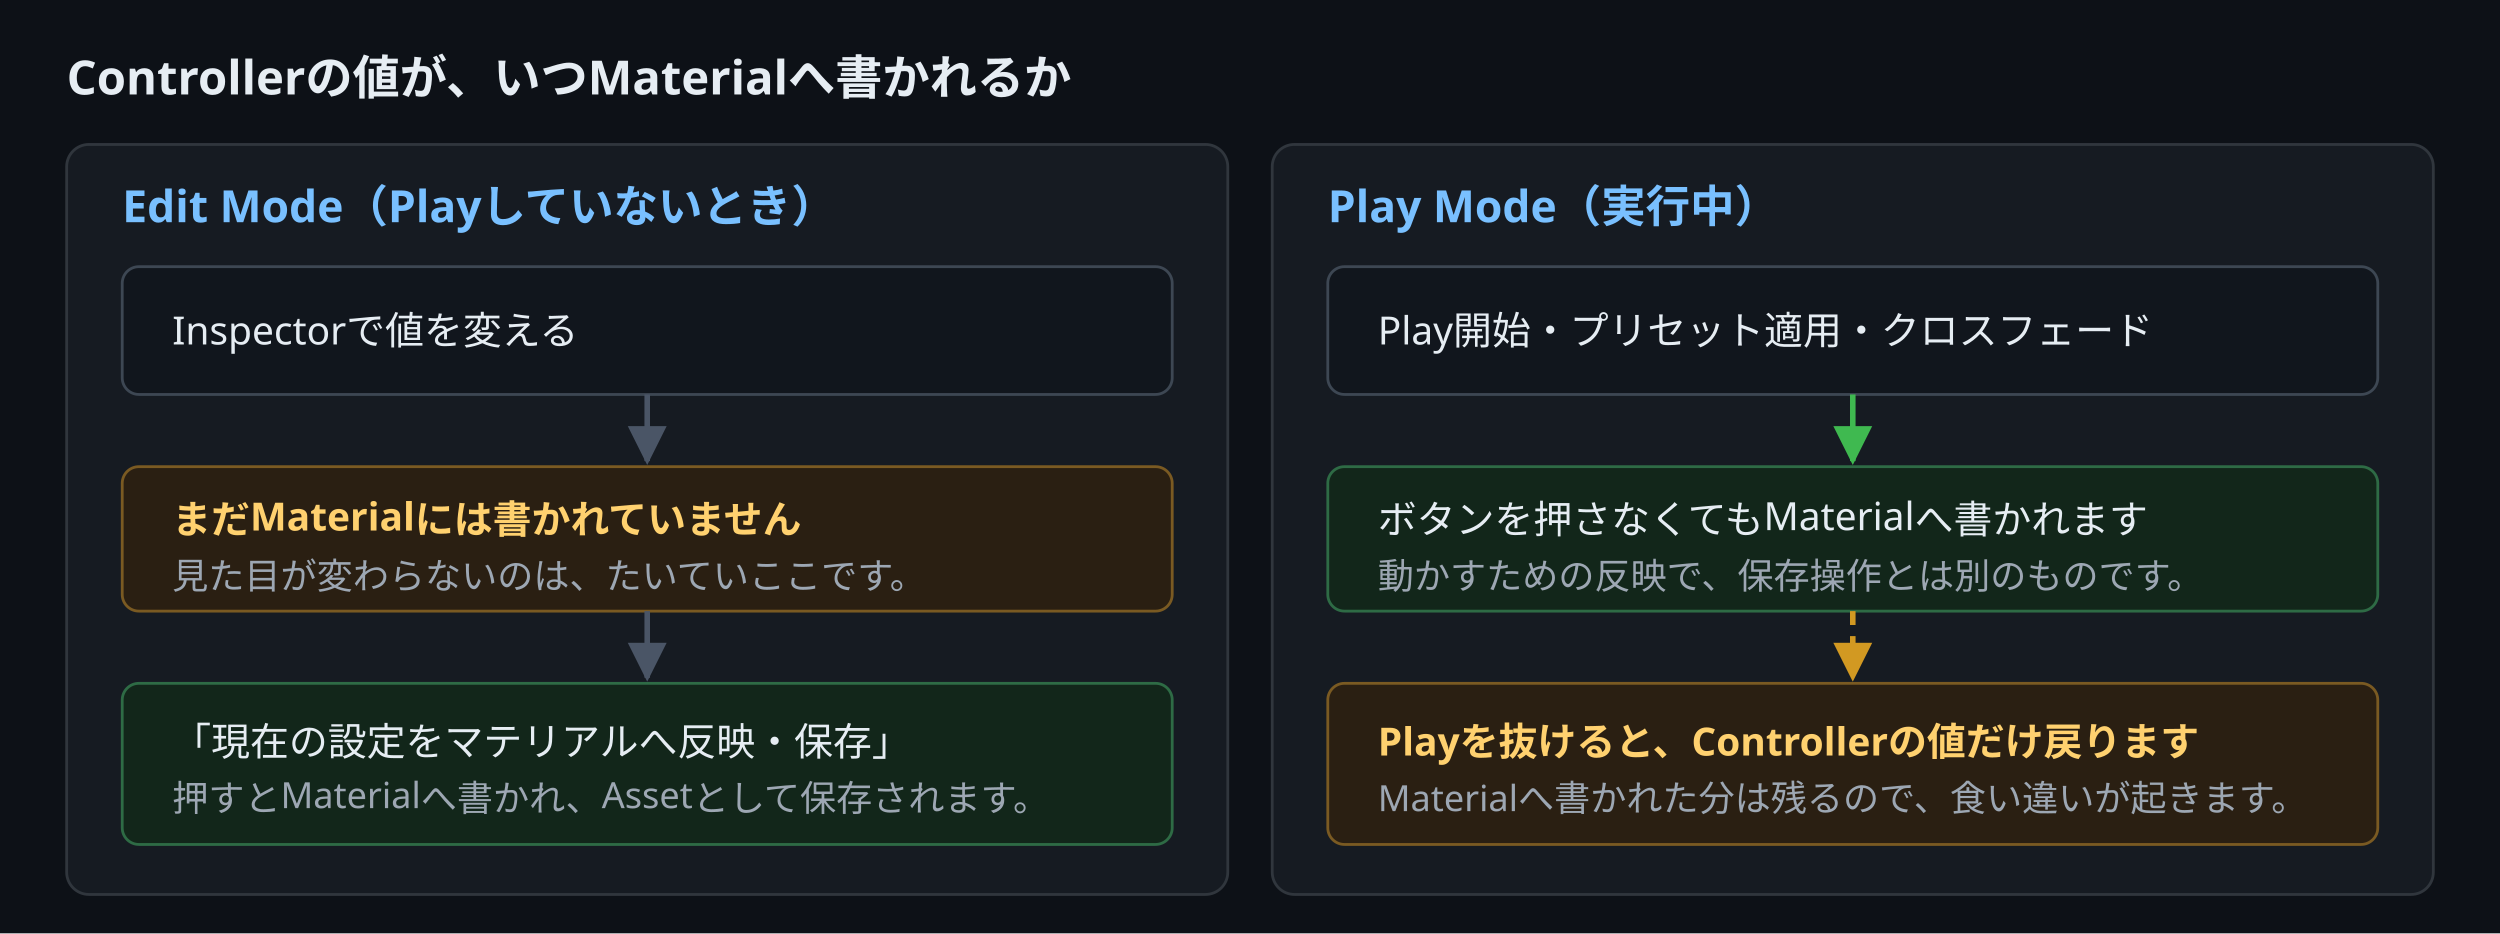
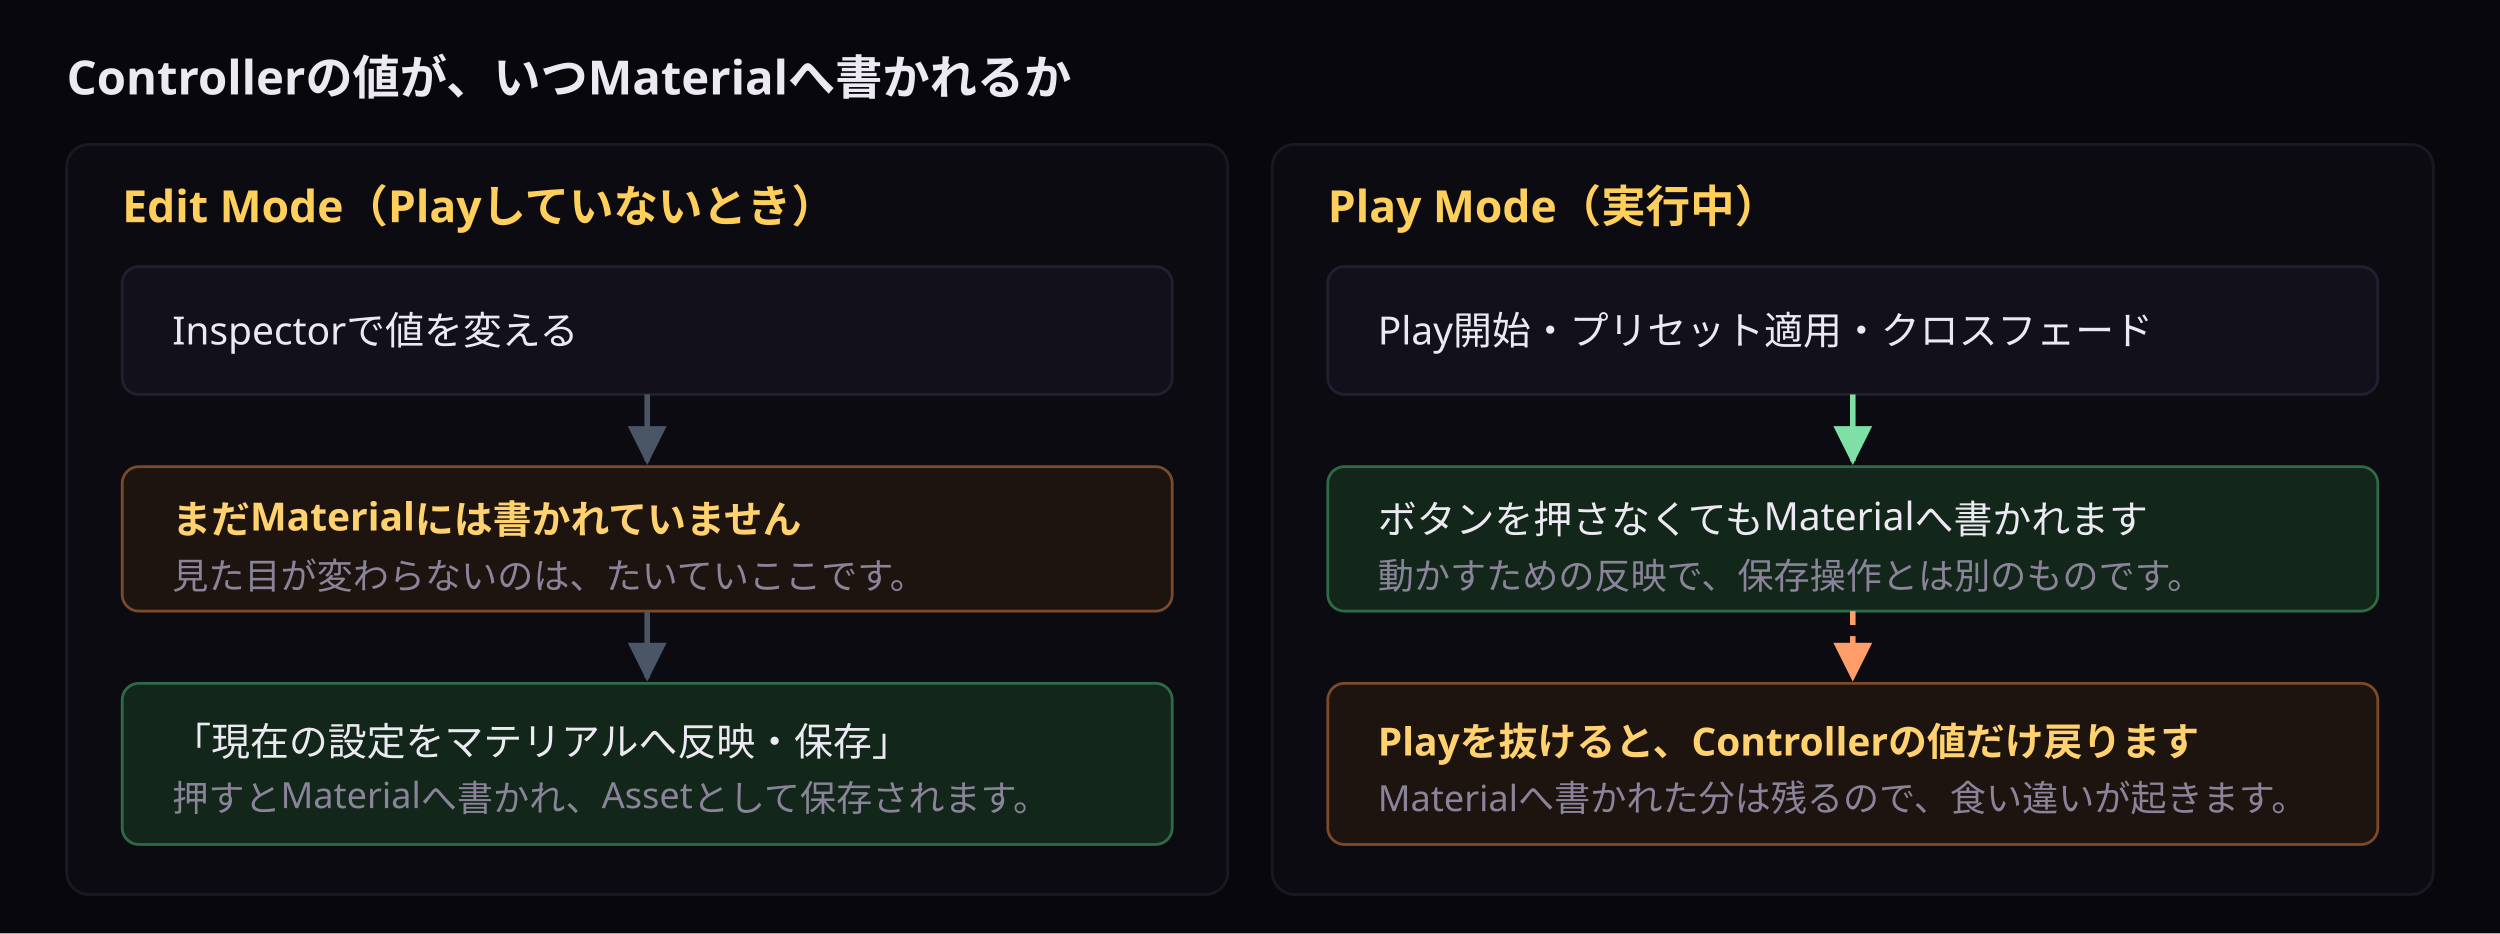
<svg xmlns="http://www.w3.org/2000/svg" viewBox="0 0 900 336" role="img" aria-label="Edit ModeとPlay Modeで、Controllerの設定がMaterialへ書かれる仕組みの違い">
  <style>
-  .bg{fill:#0d1117}
-  .lane{fill:#161b22;stroke:#30363d;stroke-width:1}
-  .box{fill:#11161d;stroke:#3d4753;stroke-width:1}
-  .warn{fill:#2a1f12;stroke:#7a5a22;stroke-width:1}
+  .bg{fill:#08070b}
+  .lane{fill:#0d0b12;stroke:#1b1823;stroke-width:1}
+  .box{fill:#12101a;stroke:#241f30;stroke-width:1}
+  .warn{fill:#1d1410;stroke:#7a4a2a;stroke-width:1}
 .btn{fill:#12261a;stroke:#2e6b45;stroke-width:1}
-  .t{fill:#e6edf3;font:14px "Segoe UI","Noto Sans JP",sans-serif}
-  .h{fill:#79c0ff;font:bold 16px "Segoe UI","Noto Sans JP",sans-serif}
-  .m{fill:#9da7b3;font:13px "Segoe UI","Noto Sans JP",sans-serif}
-  .warnt{fill:#ffd16f;font:bold 14px "Segoe UI","Noto Sans JP",sans-serif}
-  .ttl{fill:#e6edf3;font:bold 17px "Segoe UI","Noto Sans JP",sans-serif}
+  .t{fill:#ece9f2;font:14px "Segoe UI","Hiragino Kaku Gothic ProN","Yu Gothic UI","Meiryo",sans-serif}
+  .h{fill:#ffcf5c;font:bold 16px "Segoe UI","Hiragino Kaku Gothic ProN","Yu Gothic UI","Meiryo",sans-serif}
+  .m{fill:#8a8399;font:13px "Segoe UI","Hiragino Kaku Gothic ProN","Yu Gothic UI","Meiryo",sans-serif}
+  .warnt{fill:#ffd16f;font:bold 14px "Segoe UI","Hiragino Kaku Gothic ProN","Yu Gothic UI","Meiryo",sans-serif}
+  .ttl{fill:#ece9f2;font:bold 17px "Segoe UI","Hiragino Kaku Gothic ProN","Yu Gothic UI","Meiryo",sans-serif}
 .ar{stroke:#4a5566;stroke-width:2;fill:none;marker-end:url(#a)}
-  .arg{stroke:#3fb950;stroke-width:2;fill:none;marker-end:url(#g)}
-  .arr{stroke:#d29922;stroke-width:2;fill:none;stroke-dasharray:5 4;marker-end:url(#y)}
+  .arg{stroke:#7ee0a6;stroke-width:2;fill:none;marker-end:url(#g)}
+  .arr{stroke:#ff9d6b;stroke-width:2;fill:none;stroke-dasharray:5 4;marker-end:url(#y)}
</style>
  <defs>
    <marker id="a" viewBox="0 0 10 10" refX="9" refY="5" markerWidth="7" markerHeight="7" orient="auto">
      <path d="M0 0 L10 5 L0 10 z" fill="#4a5566" />
    </marker>
    <marker id="g" viewBox="0 0 10 10" refX="9" refY="5" markerWidth="7" markerHeight="7" orient="auto">
-       <path d="M0 0 L10 5 L0 10 z" fill="#3fb950" />
+       <path d="M0 0 L10 5 L0 10 z" fill="#7ee0a6" />
    </marker>
    <marker id="y" viewBox="0 0 10 10" refX="9" refY="5" markerWidth="7" markerHeight="7" orient="auto">
-       <path d="M0 0 L10 5 L0 10 z" fill="#d29922" />
+       <path d="M0 0 L10 5 L0 10 z" fill="#ff9d6b" />
    </marker>
  </defs>
  <rect class="bg" width="900" height="336" />
  <text class="ttl" x="24" y="34">Controllerの値が、いつMaterialへ書かれるか</text>
  <rect class="lane" x="24" y="52" width="418" height="270" rx="8" />
  <text class="h" x="44" y="80">Edit Mode（Playしていないとき）</text>
  <rect class="box" x="44" y="96" width="378" height="46" rx="6" />
  <text class="t" x="62" y="124">Inspectorで値を変える</text>
  <path class="ar" d="M233 142 L233 166" />
  <rect class="warn" x="44" y="168" width="378" height="52" rx="6" />
  <text class="warnt" x="62" y="192">まだMaterialには書かれていません</text>
  <text class="m" x="62" y="212">見た目が変わらないのは、たいていここです。</text>
  <path class="ar" d="M233 220 L233 244" />
  <rect class="btn" x="44" y="246" width="378" height="58" rx="6" />
  <text class="t" x="62" y="272">「現在の設定をマテリアルへ反映・保存」</text>
  <text class="m" x="62" y="292">押すとMaterialへ書かれ、Assetとして保存されます。</text>
  <rect class="lane" x="458" y="52" width="418" height="270" rx="8" />
  <text class="h" x="478" y="80">Play Mode（実行中）</text>
  <rect class="box" x="478" y="96" width="378" height="46" rx="6" />
  <text class="t" x="496" y="124">Play開始・プリセット適用・クロスフェード</text>
  <path class="arg" d="M667 142 L667 166" />
  <rect class="btn" x="478" y="168" width="378" height="52" rx="6" />
  <text class="t" x="496" y="192">ボタンを押さなくてもMaterialへ書かれます</text>
  <text class="m" x="496" y="212">動かすための反映で、保存操作とは別のものです。</text>
  <path class="arr" d="M667 220 L667 244" />
  <rect class="warn" x="478" y="246" width="378" height="58" rx="6" />
  <text class="warnt" x="496" y="272">Playを抜けると、Controllerの値だけ戻ります</text>
  <text class="m" x="496" y="292">Materialへ書かれた分は残るので、食い違いが起きます。</text>
</svg>
